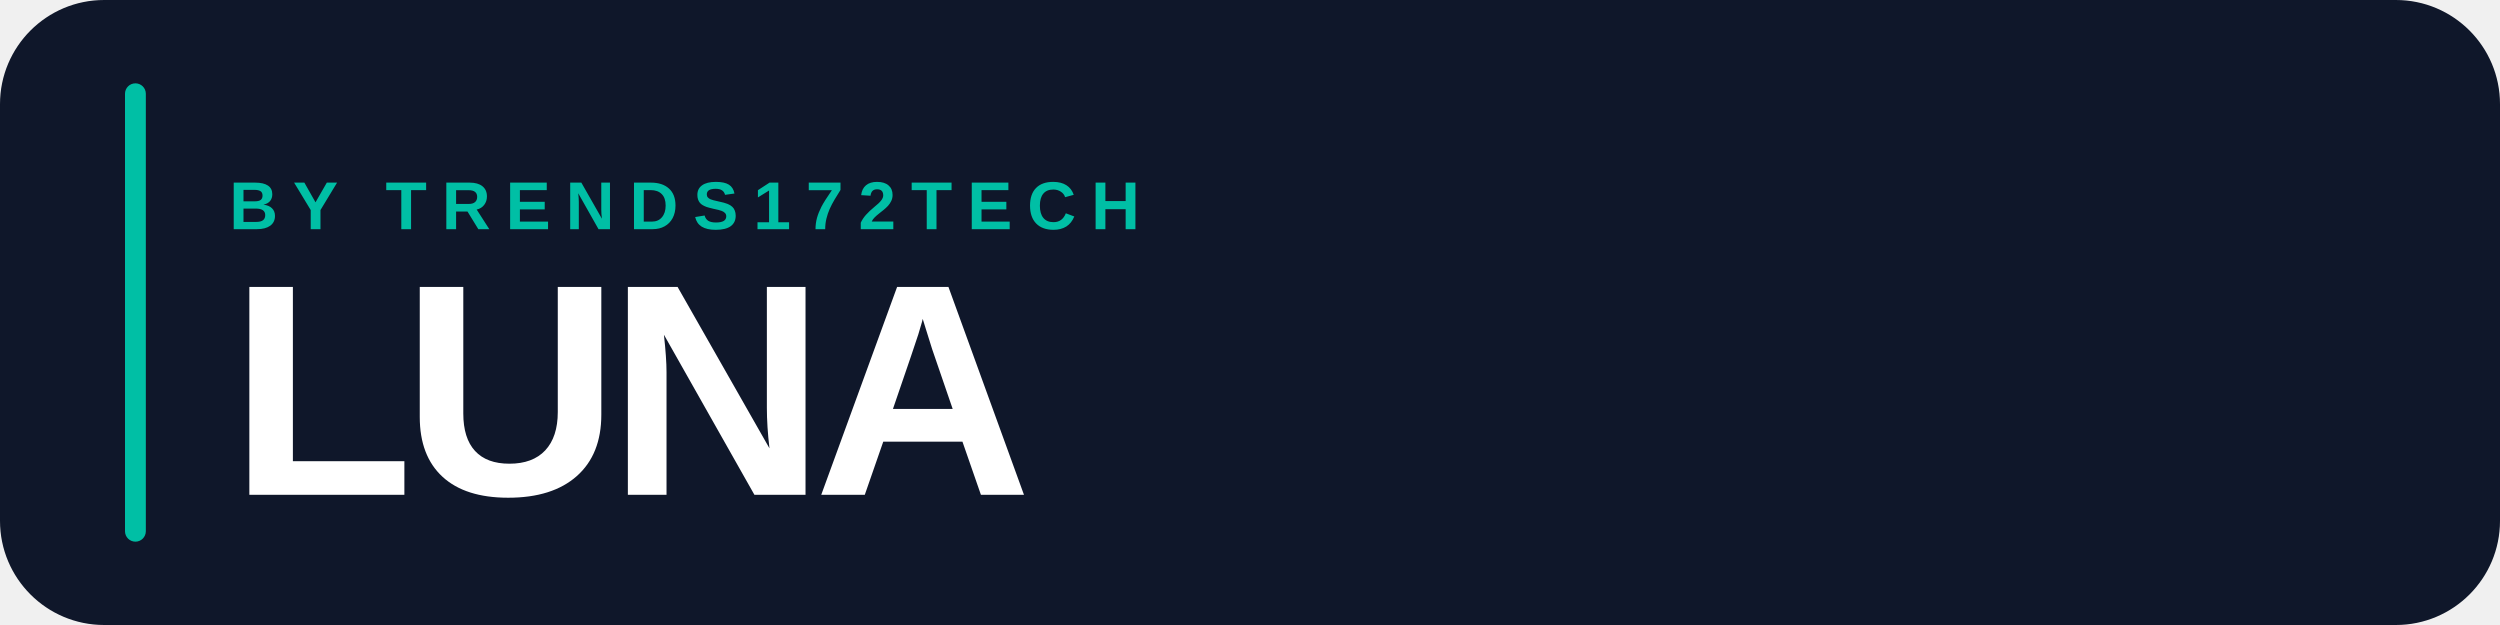
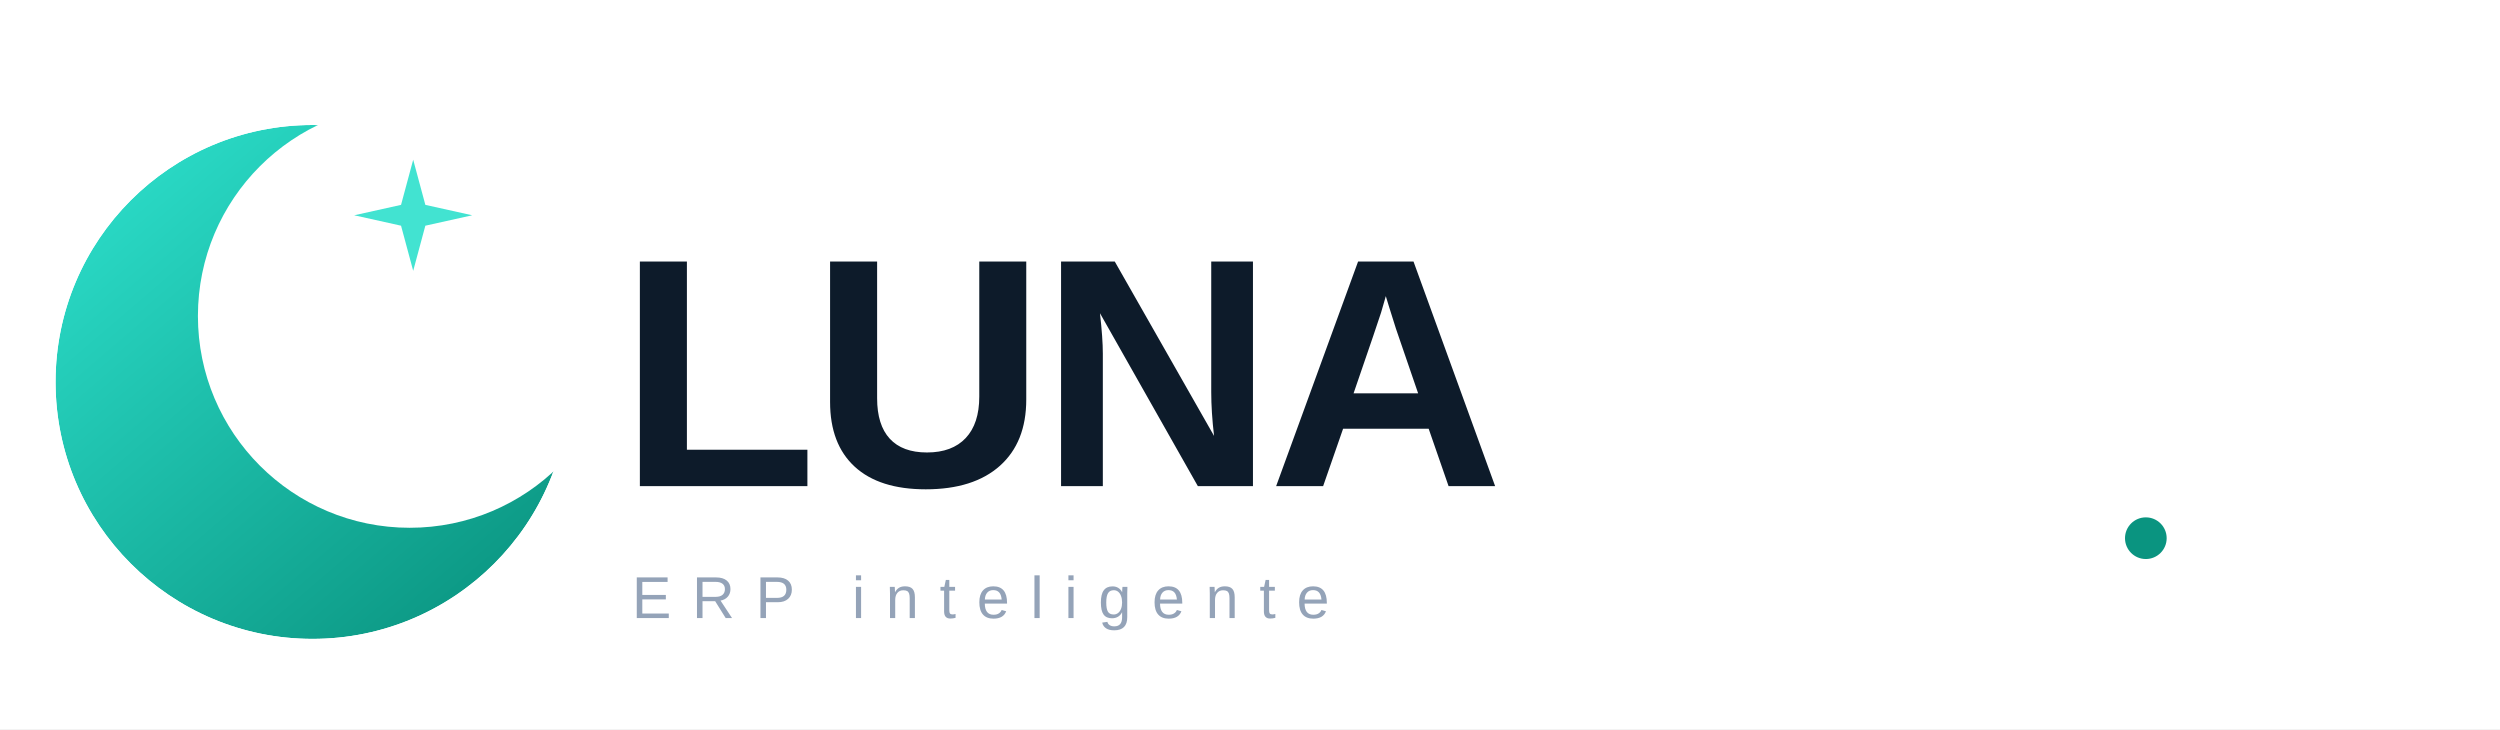
- <svg xmlns="http://www.w3.org/2000/svg" width="480" height="120" viewBox="0 0 480 120" fill="none">
-   <rect width="480" height="120" rx="20" fill="#0F172A" />
-   <rect x="24" y="16" width="4" height="88" rx="2" fill="#00BFA5" />
-   <text x="44" y="44" font-family="'Helvetica Neue', Arial, sans-serif" font-size="13" font-weight="700" letter-spacing="0.22em" fill="#00BFA5" text-anchor="start">BY TRENDS172TECH</text>
-   <text x="44" y="95" font-family="'Helvetica Neue', Arial, sans-serif" font-size="58" font-weight="900" letter-spacing="-0.04em" fill="#FFFFFF" text-anchor="start">LUNA</text>
+ <svg xmlns="http://www.w3.org/2000/svg" width="720" height="210" viewBox="0 0 720 210" fill="none">
+   <rect width="720" height="210" fill="white" />
+   <defs>
+     <linearGradient id="moonGrad" x1="28" y1="38" x2="148" y2="178" gradientUnits="userSpaceOnUse">
+       <stop offset="0%" stop-color="#2DE0CC" />
+       <stop offset="100%" stop-color="#0A9480" />
+     </linearGradient>
+     <mask id="crescentMask">
+       <rect width="720" height="210" fill="black" />
+       <circle cx="90" cy="110" r="74" fill="white" />
+       <circle cx="118" cy="91" r="61" fill="black" />
+     </mask>
+   </defs>
+   <circle cx="90" cy="110" r="74" fill="url(#moonGrad)" mask="url(#crescentMask)" />
+   <path d="M119 46 L122.5 59 L136 62 L122.5 65 L119 78 L115.5 65 L102 62 L115.5 59 Z" fill="#2DE0CC" opacity="0.90" />
+   <text x="178" y="140" font-family="'Arial Black', 'Helvetica Neue', Arial, sans-serif" font-size="94" font-weight="900" fill="#0D1B2A" letter-spacing="-2">LUNA</text>
+   <circle cx="618" cy="155" r="6" fill="#0A9480" />
+   <text x="182" y="178" font-family="'Helvetica Neue', Arial, sans-serif" font-size="17" font-weight="300" fill="#94A3B8" letter-spacing="6">ERP inteligente</text>
</svg>
